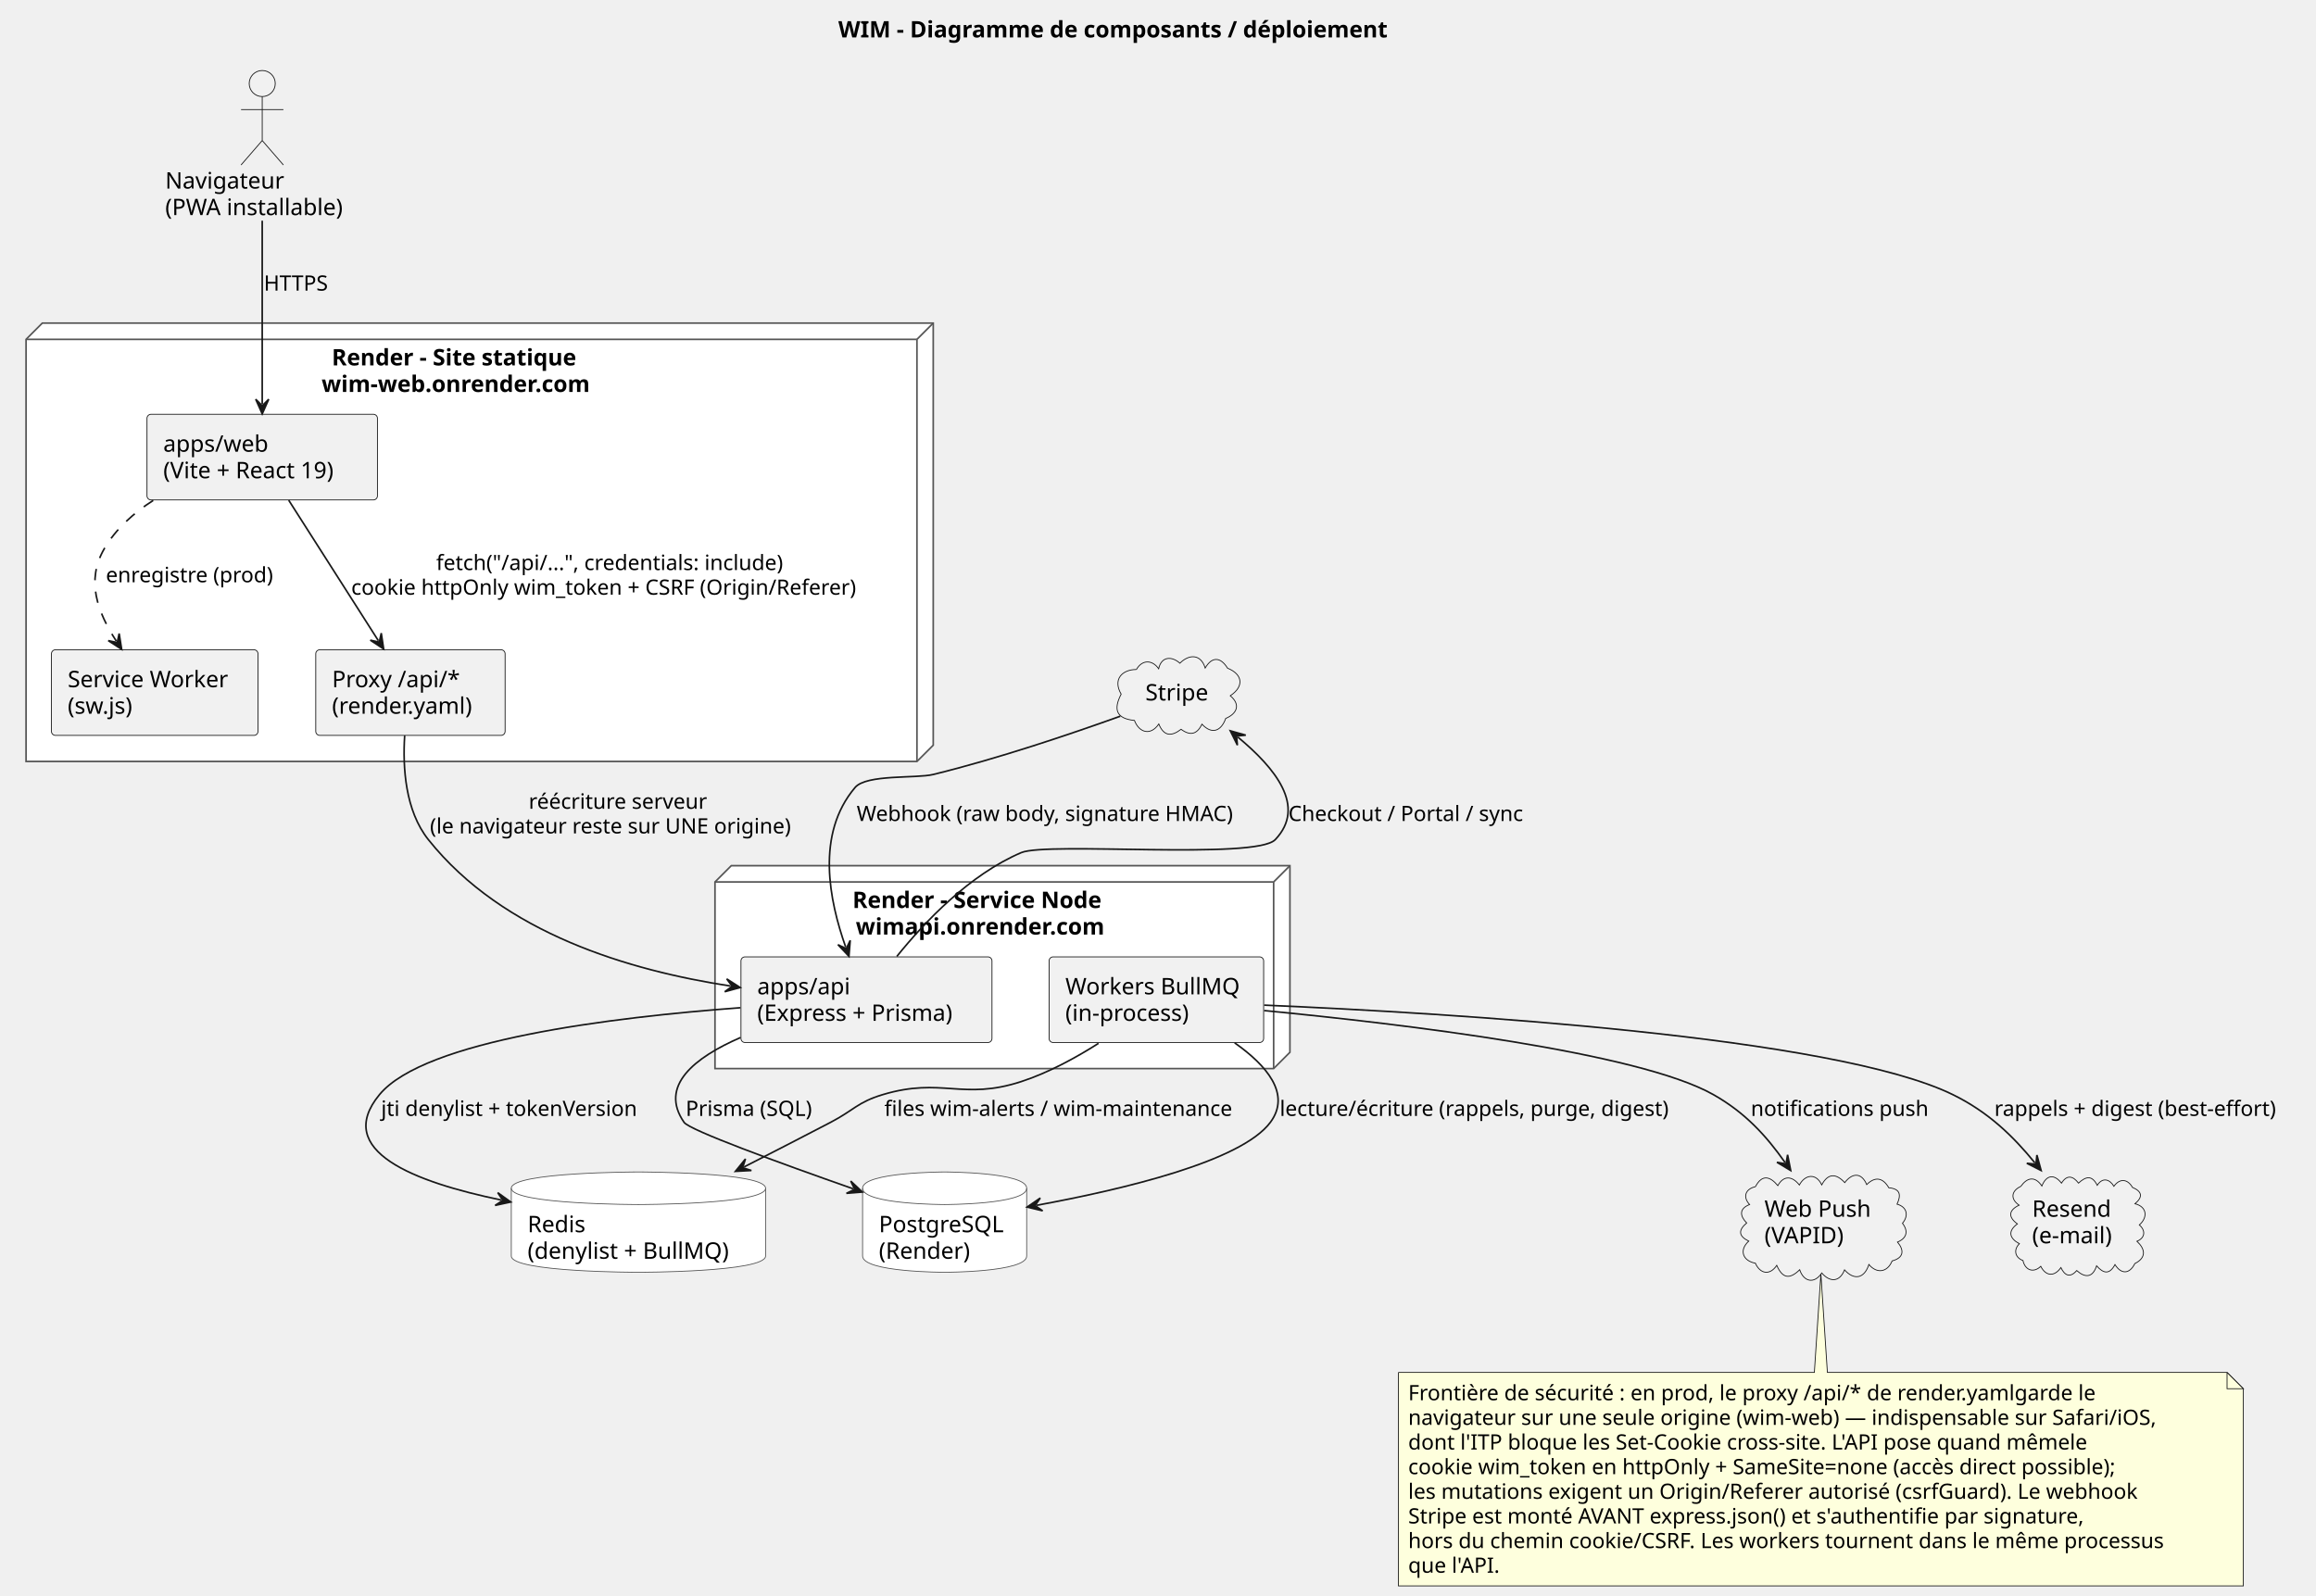
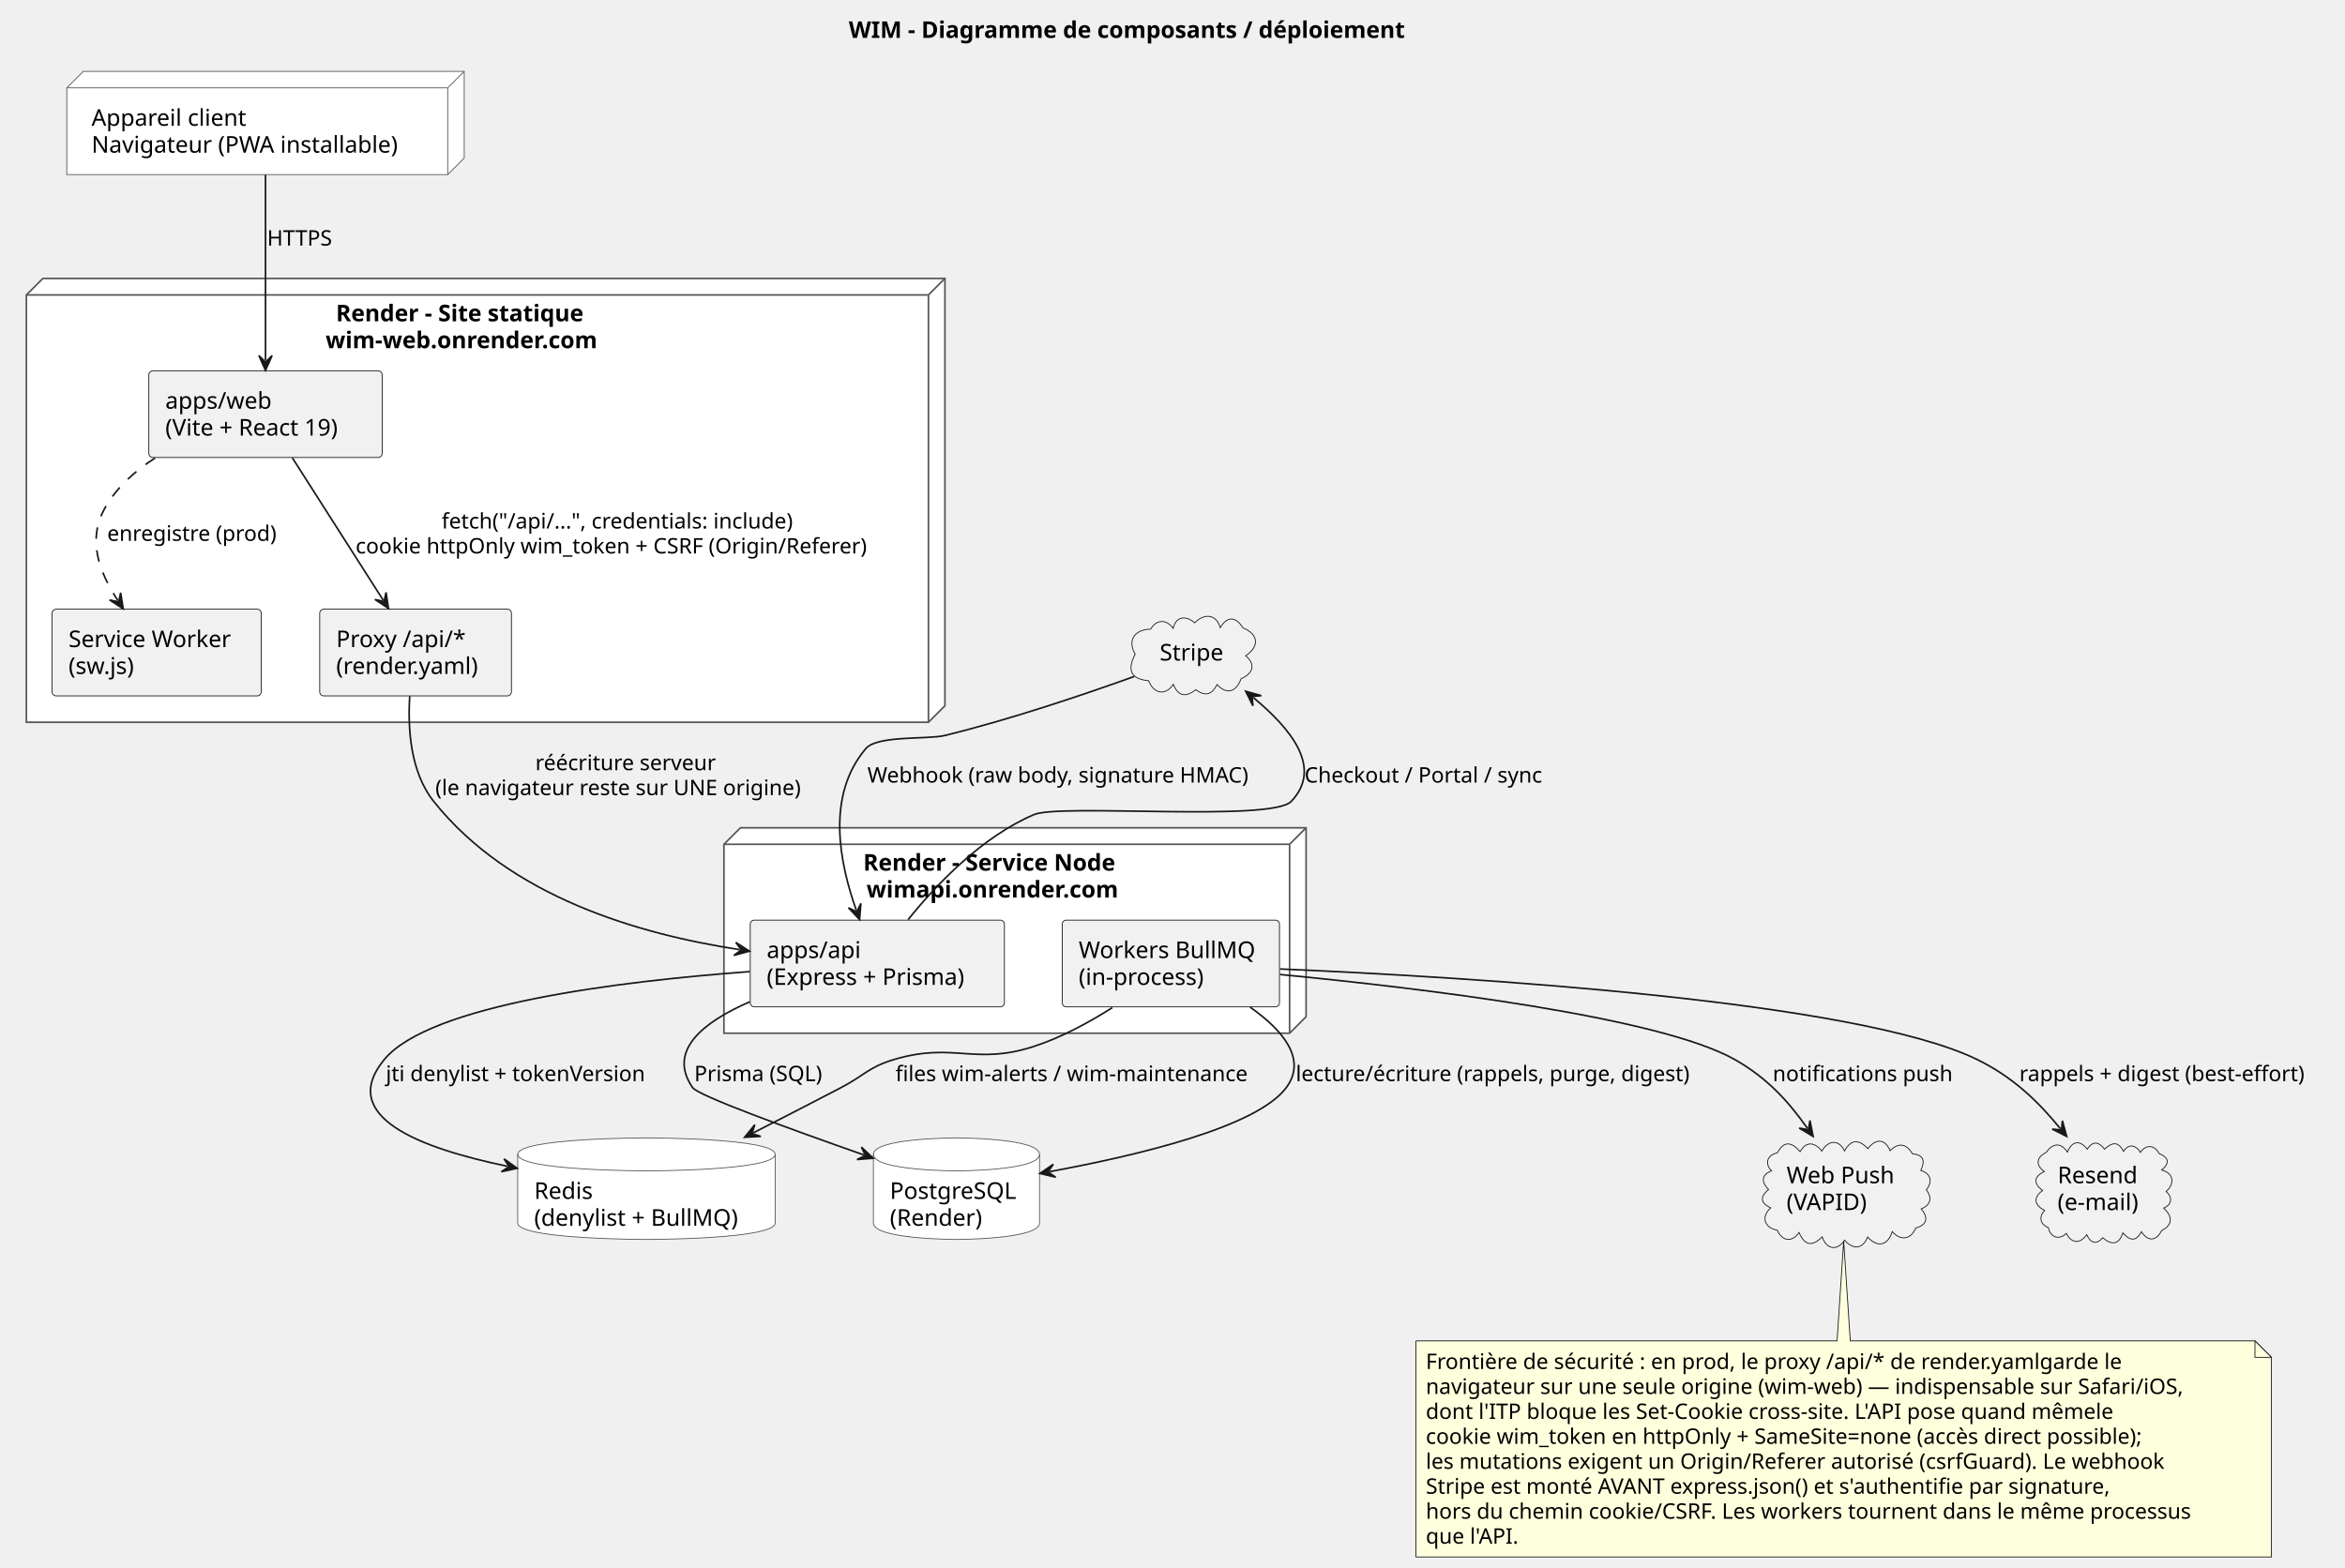
- <svg xmlns="http://www.w3.org/2000/svg" contentStyleType="text/css" data-diagram-type="DESCRIPTION" height="980px" preserveAspectRatio="none" style="width:1422px;height:980px;background:#FFFFFF;" version="1.1" viewBox="0 0 1422 980" width="1422px" zoomAndPan="magnify">
+ <svg xmlns="http://www.w3.org/2000/svg" contentStyleType="text/css" data-diagram-type="DESCRIPTION" height="951px" preserveAspectRatio="none" style="width:1422px;height:951px;background:#FFFFFF;" version="1.1" viewBox="0 0 1422 951" width="1422px" zoomAndPan="magnify">
  <defs />
  <g>
    <g class="title" data-source-line="1">
      <text fill="#000000" font-family="sans-serif" font-size="14" font-weight="bold" lengthAdjust="spacing" textLength="379.087" x="514.703" y="22.995">WIM - Diagramme de composants / déploiement</text>
    </g>
    <g class="cluster" data-entity="WebHost" data-source-line="15" data-uid="ent0003" id="cluster_WebHost">
-       <polygon fill="#FFFFFF" points="16,208.387,26,198.387,573,198.387,573,457.577,563,467.577,16,467.577,16,208.387" style="stroke:#555555;stroke-width:1;" />
-       <line style="stroke:#555555;stroke-width:1;" x1="563" x2="573" y1="208.387" y2="198.387" />
-       <line style="stroke:#555555;stroke-width:1;" x1="16" x2="563" y1="208.387" y2="208.387" />
-       <line style="stroke:#555555;stroke-width:1;" x1="563" x2="563" y1="208.387" y2="467.577" />
-       <text fill="#000000" font-family="sans-serif" font-size="14" font-weight="bold" lengthAdjust="spacing" textLength="173.612" x="203.694" y="224.382">Render - Site statique</text>
-       <text fill="#000000" font-family="sans-serif" font-size="14" font-weight="bold" lengthAdjust="spacing" textLength="186.095" x="197.453" y="240.679">wim-web.onrender.com</text>
+       <polygon fill="#FFFFFF" points="16,178.887,26,168.887,573,168.887,573,428.077,563,438.077,16,438.077,16,178.887" style="stroke:#555555;stroke-width:1;" />
+       <line style="stroke:#555555;stroke-width:1;" x1="563" x2="573" y1="178.887" y2="168.887" />
+       <line style="stroke:#555555;stroke-width:1;" x1="16" x2="563" y1="178.887" y2="178.887" />
+       <line style="stroke:#555555;stroke-width:1;" x1="563" x2="563" y1="178.887" y2="438.077" />
+       <text fill="#000000" font-family="sans-serif" font-size="14" font-weight="bold" lengthAdjust="spacing" textLength="173.612" x="203.694" y="194.882">Render - Site statique</text>
+       <text fill="#000000" font-family="sans-serif" font-size="14" font-weight="bold" lengthAdjust="spacing" textLength="186.095" x="197.453" y="211.179">wim-web.onrender.com</text>
    </g>
    <g class="cluster" data-entity="ApiHost" data-source-line="21" data-uid="ent0007" id="cluster_ApiHost">
-       <polygon fill="#FFFFFF" points="439,541.577,449,531.577,792,531.577,792,646.167,782,656.167,439,656.167,439,541.577" style="stroke:#555555;stroke-width:1;" />
-       <line style="stroke:#555555;stroke-width:1;" x1="782" x2="792" y1="541.577" y2="531.577" />
-       <line style="stroke:#555555;stroke-width:1;" x1="439" x2="782" y1="541.577" y2="541.577" />
-       <line style="stroke:#555555;stroke-width:1;" x1="782" x2="782" y1="541.577" y2="656.167" />
-       <text fill="#000000" font-family="sans-serif" font-size="14" font-weight="bold" lengthAdjust="spacing" textLength="176.148" x="523.426" y="557.572">Render - Service Node</text>
-       <text fill="#000000" font-family="sans-serif" font-size="14" font-weight="bold" lengthAdjust="spacing" textLength="172.102" x="525.449" y="573.869">wimapi.onrender.com</text>
+       <polygon fill="#FFFFFF" points="439,512.077,449,502.077,792,502.077,792,616.667,782,626.667,439,626.667,439,512.077" style="stroke:#555555;stroke-width:1;" />
+       <line style="stroke:#555555;stroke-width:1;" x1="782" x2="792" y1="512.077" y2="502.077" />
+       <line style="stroke:#555555;stroke-width:1;" x1="439" x2="782" y1="512.077" y2="512.077" />
+       <line style="stroke:#555555;stroke-width:1;" x1="782" x2="782" y1="512.077" y2="626.667" />
+       <text fill="#000000" font-family="sans-serif" font-size="14" font-weight="bold" lengthAdjust="spacing" textLength="176.148" x="523.426" y="528.072">Render - Service Node</text>
+       <text fill="#000000" font-family="sans-serif" font-size="14" font-weight="bold" lengthAdjust="spacing" textLength="172.102" x="525.449" y="544.369">wimapi.onrender.com</text>
    </g>
    <g class="entity" data-entity="Web" data-source-line="16" data-uid="ent0004" id="entity_Web">
-       <rect fill="#F1F1F1" height="52.594" rx="2.5" ry="2.5" style="stroke:#181818;stroke-width:0.5;" width="141.495" x="90.25" y="254.387" />
-       <text fill="#000000" font-family="sans-serif" font-size="14" lengthAdjust="spacing" textLength="67.314" x="100.25" y="277.382">apps/web</text>
-       <text fill="#000000" font-family="sans-serif" font-size="14" lengthAdjust="spacing" textLength="121.495" x="100.25" y="293.679">(Vite + React 19)</text>
+       <rect fill="#F1F1F1" height="52.594" rx="2.5" ry="2.5" style="stroke:#181818;stroke-width:0.5;" width="141.495" x="90.25" y="224.887" />
+       <text fill="#000000" font-family="sans-serif" font-size="14" lengthAdjust="spacing" textLength="67.314" x="100.25" y="247.882">apps/web</text>
+       <text fill="#000000" font-family="sans-serif" font-size="14" lengthAdjust="spacing" textLength="121.495" x="100.25" y="264.179">(Vite + React 19)</text>
    </g>
    <g class="entity" data-entity="SW" data-source-line="17" data-uid="ent0005" id="entity_SW">
-       <rect fill="#F1F1F1" height="52.594" rx="2.5" ry="2.5" style="stroke:#181818;stroke-width:0.5;" width="126.832" x="31.58" y="398.987" />
-       <text fill="#000000" font-family="sans-serif" font-size="14" lengthAdjust="spacing" textLength="106.832" x="41.58" y="421.982">Service Worker</text>
-       <text fill="#000000" font-family="sans-serif" font-size="14" lengthAdjust="spacing" textLength="45.302" x="41.58" y="438.279">(sw.js)</text>
+       <rect fill="#F1F1F1" height="52.594" rx="2.5" ry="2.5" style="stroke:#181818;stroke-width:0.5;" width="126.832" x="31.58" y="369.487" />
+       <text fill="#000000" font-family="sans-serif" font-size="14" lengthAdjust="spacing" textLength="106.832" x="41.58" y="392.482">Service Worker</text>
+       <text fill="#000000" font-family="sans-serif" font-size="14" lengthAdjust="spacing" textLength="45.302" x="41.58" y="408.779">(sw.js)</text>
    </g>
    <g class="entity" data-entity="Proxy" data-source-line="18" data-uid="ent0006" id="entity_Proxy">
-       <rect fill="#F1F1F1" height="52.594" rx="2.5" ry="2.5" style="stroke:#181818;stroke-width:0.5;" width="116.264" x="193.87" y="398.987" />
-       <text fill="#000000" font-family="sans-serif" font-size="14" lengthAdjust="spacing" textLength="81.573" x="203.87" y="421.982">Proxy /api/*</text>
-       <text fill="#000000" font-family="sans-serif" font-size="14" lengthAdjust="spacing" textLength="96.264" x="203.87" y="438.279">(render.yaml)</text>
+       <rect fill="#F1F1F1" height="52.594" rx="2.5" ry="2.5" style="stroke:#181818;stroke-width:0.5;" width="116.264" x="193.87" y="369.487" />
+       <text fill="#000000" font-family="sans-serif" font-size="14" lengthAdjust="spacing" textLength="81.573" x="203.87" y="392.482">Proxy /api/*</text>
+       <text fill="#000000" font-family="sans-serif" font-size="14" lengthAdjust="spacing" textLength="96.264" x="203.87" y="408.779">(render.yaml)</text>
    </g>
    <g class="entity" data-entity="Api" data-source-line="22" data-uid="ent0008" id="entity_Api">
-       <rect fill="#F1F1F1" height="52.594" rx="2.5" ry="2.5" style="stroke:#181818;stroke-width:0.5;" width="154.128" x="454.94" y="587.577" />
-       <text fill="#000000" font-family="sans-serif" font-size="14" lengthAdjust="spacing" textLength="59.719" x="464.94" y="610.572">apps/api</text>
-       <text fill="#000000" font-family="sans-serif" font-size="14" lengthAdjust="spacing" textLength="134.128" x="464.94" y="626.869">(Express + Prisma)</text>
+       <rect fill="#F1F1F1" height="52.594" rx="2.5" ry="2.5" style="stroke:#181818;stroke-width:0.5;" width="154.128" x="454.94" y="558.077" />
+       <text fill="#000000" font-family="sans-serif" font-size="14" lengthAdjust="spacing" textLength="59.719" x="464.94" y="581.072">apps/api</text>
+       <text fill="#000000" font-family="sans-serif" font-size="14" lengthAdjust="spacing" textLength="134.128" x="464.94" y="597.369">(Express + Prisma)</text>
    </g>
    <g class="entity" data-entity="Workers" data-source-line="23" data-uid="ent0009" id="entity_Workers">
-       <rect fill="#F1F1F1" height="52.594" rx="2.5" ry="2.5" style="stroke:#181818;stroke-width:0.5;" width="131.74" x="644.13" y="587.577" />
-       <text fill="#000000" font-family="sans-serif" font-size="14" lengthAdjust="spacing" textLength="111.74" x="654.13" y="610.572">Workers BullMQ</text>
-       <text fill="#000000" font-family="sans-serif" font-size="14" lengthAdjust="spacing" textLength="82.845" x="654.13" y="626.869">(in-process)</text>
+       <rect fill="#F1F1F1" height="52.594" rx="2.5" ry="2.5" style="stroke:#181818;stroke-width:0.5;" width="131.74" x="644.13" y="558.077" />
+       <text fill="#000000" font-family="sans-serif" font-size="14" lengthAdjust="spacing" textLength="111.74" x="654.13" y="581.072">Workers BullMQ</text>
+       <text fill="#000000" font-family="sans-serif" font-size="14" lengthAdjust="spacing" textLength="82.845" x="654.13" y="597.369">(in-process)</text>
    </g>
    <g class="entity" data-entity="Browser" data-source-line="13" data-uid="ent0002" id="entity_Browser">
-       <ellipse cx="161.005" cy="51.297" fill="#F1F1F1" rx="8" ry="8" style="stroke:#181818;stroke-width:0.5;" />
-       <path d="M161.005,59.297 L161.005,86.297 M148.005,67.297 L174.005,67.297 M161.005,86.297 L148.005,101.297 M161.005,86.297 L174.005,101.297" fill="none" style="stroke:#181818;stroke-width:0.5;" />
-       <text fill="#000000" font-family="sans-serif" font-size="14" lengthAdjust="spacing" textLength="77.424" x="101.45" y="115.792">Navigateur</text>
-       <text fill="#000000" font-family="sans-serif" font-size="14" lengthAdjust="spacing" textLength="119.109" x="101.45" y="132.089">(PWA installable)</text>
+       <polygon fill="#FFFFFF" points="40.51,53.297,50.51,43.297,281.493,43.297,281.493,95.891,271.493,105.891,40.51,105.891,40.51,53.297" style="stroke:#555555;stroke-width:0.5;" />
+       <line style="stroke:#555555;stroke-width:0.5;" x1="271.493" x2="281.493" y1="53.297" y2="43.297" />
+       <line style="stroke:#555555;stroke-width:0.5;" x1="40.51" x2="271.493" y1="53.297" y2="53.297" />
+       <line style="stroke:#555555;stroke-width:0.5;" x1="271.493" x2="271.493" y1="53.297" y2="105.891" />
+       <text fill="#000000" font-family="sans-serif" font-size="14" lengthAdjust="spacing" textLength="100.981" x="55.51" y="76.292">Appareil client</text>
+       <text fill="#000000" font-family="sans-serif" font-size="14" lengthAdjust="spacing" textLength="200.983" x="55.51" y="92.589">Navigateur (PWA installable)</text>
    </g>
    <g class="entity" data-entity="PG" data-source-line="26" data-uid="ent0010" id="entity_PG">
-       <path d="M529.62,729.667 C529.62,719.667 579.996,719.667 579.996,719.667 C579.996,719.667 630.373,719.667 630.373,729.667 L630.373,771.261 C630.373,781.261 579.996,781.261 579.996,781.261 C579.996,781.261 529.62,781.261 529.62,771.261 L529.62,729.667" fill="#FFFFFF" style="stroke:#555555;stroke-width:0.5;" />
-       <path d="M529.62,729.667 C529.62,739.667 579.996,739.667 579.996,739.667 C579.996,739.667 630.373,739.667 630.373,729.667" fill="none" style="stroke:#555555;stroke-width:0.5;" />
-       <text fill="#000000" font-family="sans-serif" font-size="14" lengthAdjust="spacing" textLength="80.753" x="539.62" y="756.662">PostgreSQL</text>
-       <text fill="#000000" font-family="sans-serif" font-size="14" lengthAdjust="spacing" textLength="61.394" x="539.62" y="772.959">(Render)</text>
+       <path d="M529.62,700.167 C529.62,690.167 579.996,690.167 579.996,690.167 C579.996,690.167 630.373,690.167 630.373,700.167 L630.373,741.761 C630.373,751.761 579.996,751.761 579.996,751.761 C579.996,751.761 529.62,751.761 529.62,741.761 L529.62,700.167" fill="#FFFFFF" style="stroke:#555555;stroke-width:0.5;" />
+       <path d="M529.62,700.167 C529.62,710.167 579.996,710.167 579.996,710.167 C579.996,710.167 630.373,710.167 630.373,700.167" fill="none" style="stroke:#555555;stroke-width:0.5;" />
+       <text fill="#000000" font-family="sans-serif" font-size="14" lengthAdjust="spacing" textLength="80.753" x="539.62" y="727.162">PostgreSQL</text>
+       <text fill="#000000" font-family="sans-serif" font-size="14" lengthAdjust="spacing" textLength="61.394" x="539.62" y="743.459">(Render)</text>
    </g>
    <g class="entity" data-entity="Redis" data-source-line="27" data-uid="ent0011" id="entity_Redis">
-       <path d="M313.93,729.667 C313.93,719.667 391.995,719.667 391.995,719.667 C391.995,719.667 470.061,719.667 470.061,729.667 L470.061,771.261 C470.061,781.261 391.995,781.261 391.995,781.261 C391.995,781.261 313.93,781.261 313.93,771.261 L313.93,729.667" fill="#FFFFFF" style="stroke:#555555;stroke-width:0.5;" />
-       <path d="M313.93,729.667 C313.93,739.667 391.995,739.667 391.995,739.667 C391.995,739.667 470.061,739.667 470.061,729.667" fill="none" style="stroke:#555555;stroke-width:0.5;" />
-       <text fill="#000000" font-family="sans-serif" font-size="14" lengthAdjust="spacing" textLength="38.411" x="323.93" y="756.662">Redis</text>
-       <text fill="#000000" font-family="sans-serif" font-size="14" lengthAdjust="spacing" textLength="136.131" x="323.93" y="772.959">(denylist + BullMQ)</text>
+       <path d="M313.93,700.167 C313.93,690.167 391.995,690.167 391.995,690.167 C391.995,690.167 470.061,690.167 470.061,700.167 L470.061,741.761 C470.061,751.761 391.995,751.761 391.995,751.761 C391.995,751.761 313.93,751.761 313.93,741.761 L313.93,700.167" fill="#FFFFFF" style="stroke:#555555;stroke-width:0.5;" />
+       <path d="M313.93,700.167 C313.93,710.167 391.995,710.167 391.995,710.167 C391.995,710.167 470.061,710.167 470.061,700.167" fill="none" style="stroke:#555555;stroke-width:0.5;" />
+       <text fill="#000000" font-family="sans-serif" font-size="14" lengthAdjust="spacing" textLength="38.411" x="323.93" y="727.162">Redis</text>
+       <text fill="#000000" font-family="sans-serif" font-size="14" lengthAdjust="spacing" textLength="136.131" x="323.93" y="743.459">(denylist + BullMQ)</text>
    </g>
    <g class="entity" data-entity="Stripe" data-source-line="29" data-uid="ent0012" id="entity_Stripe">
-       <path d="M697.746,411.112 C701.268,404.953 707.479,405.042 711.402,410.647 C713.122,402.879 719.556,402.844 724.444,407.255 C729.899,401.725 737.247,401.335 739.98,410.194 C744.29,402.856 749.505,403.501 753.705,410.3 C763.22,414.141 763.877,421.614 755.377,427.233 C761.988,432.778 759.378,438.31 752.58,441.161 C749.822,448.866 744.202,451.331 737.981,444.684 C734.96,451.002 730.762,451.99 725.169,447.828 C719.194,452.422 714.572,452.13 711.491,444.57 C706.462,452.007 699.399,449.943 696.542,442.402 C685.208,441.262 683.539,435.545 688.389,426.24 C683.183,417.404 688.712,411.142 697.746,411.112" fill="#F1F1F1" style="stroke:#181818;stroke-width:0.5;" />
-       <text fill="#000000" font-family="sans-serif" font-size="14" lengthAdjust="spacing" textLength="41.522" x="703.24" y="430.122">Stripe</text>
+       <path d="M697.746,381.612 C701.268,375.453 707.479,375.542 711.402,381.147 C713.122,373.379 719.556,373.344 724.444,377.755 C729.899,372.225 737.247,371.835 739.98,380.694 C744.29,373.356 749.505,374.001 753.705,380.8 C763.22,384.641 763.877,392.114 755.377,397.733 C761.988,403.278 759.378,408.81 752.58,411.661 C749.822,419.366 744.202,421.831 737.981,415.184 C734.96,421.502 730.762,422.49 725.169,418.328 C719.194,422.922 714.572,422.63 711.491,415.07 C706.462,422.507 699.399,420.443 696.542,412.902 C685.208,411.762 683.539,406.045 688.389,396.74 C683.183,387.904 688.712,381.642 697.746,381.612" fill="#F1F1F1" style="stroke:#181818;stroke-width:0.5;" />
+       <text fill="#000000" font-family="sans-serif" font-size="14" lengthAdjust="spacing" textLength="41.522" x="703.24" y="400.622">Stripe</text>
    </g>
    <g class="entity" data-entity="Resend" data-source-line="30" data-uid="ent0013" id="entity_Resend">
-       <path d="M1240.746,728.517 C1244.683,722.954 1249.536,722.036 1253.689,728.28 C1256.419,721.489 1261.166,720.678 1265.735,726.527 C1269.082,721.172 1272.816,722.072 1276.18,726.51 C1280.641,722.369 1284.463,721.426 1287.683,727.862 C1290.897,722.812 1295.246,724.002 1297.918,728.446 C1301.519,723.428 1306.32,723.881 1309.31,729.124 C1315.24,731.647 1315.84,734.97 1310.862,739.177 C1318.418,741.076 1318.734,747.666 1313.529,752.182 C1317.489,755.563 1317.165,760.174 1312.054,762.222 C1317.211,767.014 1317.996,772.286 1310.765,775.91 C1307.549,782.436 1302.442,782.659 1298.578,776.536 C1295.137,782.9 1291.476,782.021 1287.286,777.299 C1284.913,784.615 1280.3,784.832 1275.085,780.203 C1270.973,784.924 1267.668,783.253 1265.37,778.368 C1261.467,784.013 1256.175,783.861 1253.012,777.599 C1248.457,782.005 1243.3,779.87 1242.085,774.034 C1237.142,772.254 1236.167,767.373 1239.872,763.735 C1233.819,760.442 1232.523,756.065 1238.655,751.555 C1232.843,747.299 1233.223,743.167 1239.719,740.048 C1234.184,736.288 1234.882,731.261 1240.746,728.517" fill="#F1F1F1" style="stroke:#181818;stroke-width:0.5;" />
-       <text fill="#000000" font-family="sans-serif" font-size="14" lengthAdjust="spacing" textLength="52.008" x="1247.71" y="747.162">Resend</text>
-       <text fill="#000000" font-family="sans-serif" font-size="14" lengthAdjust="spacing" textLength="54.585" x="1247.71" y="763.459">(e-mail)</text>
+       <path d="M1240.746,699.017 C1244.683,693.454 1249.536,692.536 1253.689,698.78 C1256.419,691.989 1261.166,691.178 1265.735,697.027 C1269.082,691.672 1272.816,692.572 1276.18,697.01 C1280.641,692.869 1284.463,691.926 1287.683,698.362 C1290.897,693.312 1295.246,694.502 1297.918,698.946 C1301.519,693.928 1306.32,694.381 1309.31,699.624 C1315.24,702.147 1315.84,705.47 1310.862,709.677 C1318.418,711.576 1318.734,718.166 1313.529,722.682 C1317.489,726.063 1317.165,730.674 1312.054,732.722 C1317.211,737.514 1317.996,742.786 1310.765,746.41 C1307.549,752.936 1302.442,753.159 1298.578,747.036 C1295.137,753.4 1291.476,752.521 1287.286,747.799 C1284.913,755.115 1280.3,755.332 1275.085,750.703 C1270.973,755.424 1267.668,753.753 1265.37,748.868 C1261.467,754.513 1256.175,754.361 1253.012,748.099 C1248.457,752.505 1243.3,750.37 1242.085,744.534 C1237.142,742.754 1236.167,737.873 1239.872,734.235 C1233.819,730.942 1232.523,726.565 1238.655,722.055 C1232.843,717.799 1233.223,713.667 1239.719,710.548 C1234.184,706.788 1234.882,701.761 1240.746,699.017" fill="#F1F1F1" style="stroke:#181818;stroke-width:0.5;" />
+       <text fill="#000000" font-family="sans-serif" font-size="14" lengthAdjust="spacing" textLength="52.008" x="1247.71" y="717.662">Resend</text>
+       <text fill="#000000" font-family="sans-serif" font-size="14" lengthAdjust="spacing" textLength="54.585" x="1247.71" y="733.959">(e-mail)</text>
    </g>
    <g class="entity" data-entity="Push" data-source-line="31" data-uid="ent0014" id="entity_Push">
-       <path d="M1077.819,728.704 C1081.894,720.938 1086.825,722.328 1091.56,728.031 C1095.332,721.319 1100.675,722.365 1104.781,727.663 C1108.244,721.235 1114.982,720.1 1118.528,727.582 C1122.495,720.189 1127.421,720.577 1132.659,726.202 C1137.147,720.244 1142.87,719.697 1146.14,727.403 C1151.415,722.232 1156.082,723.168 1159.718,729.362 C1166.925,730.004 1167.305,733.893 1164.759,739.422 C1171.018,741.176 1172.01,746.518 1168.093,751.162 C1171.839,755.999 1170.788,760.366 1165.049,762.701 C1169.317,767.859 1168.889,772.387 1161.741,774.284 C1158.867,781.379 1152.332,782.27 1147.481,776.471 C1144.771,784.957 1138.598,786.492 1132.523,779.783 C1129.491,787.497 1123.417,787.401 1118.552,781.69 C1113.963,788.613 1107.472,787.166 1104.993,779.702 C1098.752,785.776 1094.454,785.073 1090.91,777.014 C1086.672,783.375 1080.697,782.283 1077.777,775.679 C1070.065,774.275 1067.581,767.682 1073.719,762.13 C1067.348,759.043 1067.202,755.386 1072.451,750.978 C1068.272,746.745 1067.64,742.211 1074.226,739.666 C1069.835,734.911 1071.751,730.031 1077.819,728.704" fill="#F1F1F1" style="stroke:#181818;stroke-width:0.5;" />
-       <text fill="#000000" font-family="sans-serif" font-size="14" lengthAdjust="spacing" textLength="69.275" x="1083.36" y="747.162">Web Push</text>
-       <text fill="#000000" font-family="sans-serif" font-size="14" lengthAdjust="spacing" textLength="53.43" x="1083.36" y="763.459">(VAPID)</text>
+       <path d="M1077.819,699.204 C1081.894,691.438 1086.825,692.828 1091.56,698.531 C1095.332,691.819 1100.675,692.865 1104.781,698.163 C1108.244,691.735 1114.982,690.6 1118.528,698.082 C1122.495,690.689 1127.421,691.077 1132.659,696.702 C1137.147,690.744 1142.87,690.197 1146.14,697.903 C1151.415,692.732 1156.082,693.668 1159.718,699.862 C1166.925,700.504 1167.305,704.393 1164.759,709.922 C1171.018,711.676 1172.01,717.018 1168.093,721.662 C1171.839,726.499 1170.788,730.866 1165.049,733.201 C1169.317,738.359 1168.889,742.887 1161.741,744.784 C1158.867,751.879 1152.332,752.77 1147.481,746.971 C1144.771,755.457 1138.598,756.992 1132.523,750.283 C1129.491,757.997 1123.417,757.901 1118.552,752.19 C1113.963,759.113 1107.472,757.666 1104.993,750.202 C1098.752,756.276 1094.454,755.573 1090.91,747.514 C1086.672,753.875 1080.697,752.783 1077.777,746.179 C1070.065,744.775 1067.581,738.182 1073.719,732.63 C1067.348,729.543 1067.202,725.886 1072.451,721.478 C1068.272,717.245 1067.64,712.711 1074.226,710.166 C1069.835,705.411 1071.751,700.531 1077.819,699.204" fill="#F1F1F1" style="stroke:#181818;stroke-width:0.5;" />
+       <text fill="#000000" font-family="sans-serif" font-size="14" lengthAdjust="spacing" textLength="69.275" x="1083.36" y="717.662">Web Push</text>
+       <text fill="#000000" font-family="sans-serif" font-size="14" lengthAdjust="spacing" textLength="53.43" x="1083.36" y="733.959">(VAPID)</text>
    </g>
    <g class="entity" data-entity="GMN27" data-source-line="49" data-uid="ent0028" id="entity_GMN27">
-       <path d="M858.61,842.767 L858.61,973.829 A0,0 0 0 0 858.61,973.829 L1377.393,973.829 A0,0 0 0 0 1377.393,973.829 L1377.393,852.767 L1367.393,842.767 L1122,842.767 L1118,782.257 L1114,842.767 L858.61,842.767 A0,0 0 0 0 858.61,842.767" fill="#FEFFDD" style="stroke:#181818;stroke-width:0.5;" />
-       <path d="M1367.393,842.767 L1367.393,852.767 L1377.393,852.767 L1367.393,842.767" fill="#FEFFDD" style="stroke:#181818;stroke-width:0.5;" />
-       <text fill="#000000" font-family="sans-serif" font-size="13" lengthAdjust="spacing" textLength="460.218" x="864.61" y="859.834">Frontière de sécurité : en prod, le proxy /api/* de render.yaml
+       <path d="M858.61,813.267 L858.61,944.329 A0,0 0 0 0 858.61,944.329 L1377.393,944.329 A0,0 0 0 0 1377.393,944.329 L1377.393,823.267 L1367.393,813.267 L1122,813.267 L1118,752.757 L1114,813.267 L858.61,813.267 A0,0 0 0 0 858.61,813.267" fill="#FEFFDD" style="stroke:#181818;stroke-width:0.5;" />
+       <path d="M1367.393,813.267 L1367.393,823.267 L1377.393,823.267 L1367.393,813.267" fill="#FEFFDD" style="stroke:#181818;stroke-width:0.5;" />
+       <text fill="#000000" font-family="sans-serif" font-size="13" lengthAdjust="spacing" textLength="460.218" x="864.61" y="830.334">Frontière de sécurité : en prod, le proxy /api/* de render.yaml
garde le</text>
-       <text fill="#000000" font-family="sans-serif" font-size="13" lengthAdjust="spacing" textLength="491.95" x="864.61" y="874.967">navigateur sur une seule origine (wim-web) — indispensable sur Safari/iOS,</text>
-       <text fill="#000000" font-family="sans-serif" font-size="13" lengthAdjust="spacing" textLength="453.051" x="864.61" y="890.099">dont l'ITP bloque les Set-Cookie cross-site. L'API pose quand même
+       <text fill="#000000" font-family="sans-serif" font-size="13" lengthAdjust="spacing" textLength="491.95" x="864.61" y="845.467">navigateur sur une seule origine (wim-web) — indispensable sur Safari/iOS,</text>
+       <text fill="#000000" font-family="sans-serif" font-size="13" lengthAdjust="spacing" textLength="453.051" x="864.61" y="860.599">dont l'ITP bloque les Set-Cookie cross-site. L'API pose quand même
le</text>
-       <text fill="#000000" font-family="sans-serif" font-size="13" lengthAdjust="spacing" textLength="480.594" x="864.61" y="905.232">cookie wim_token en httpOnly + SameSite=none (accès direct possible)
+       <text fill="#000000" font-family="sans-serif" font-size="13" lengthAdjust="spacing" textLength="480.594" x="864.61" y="875.732">cookie wim_token en httpOnly + SameSite=none (accès direct possible)
;</text>
-       <text fill="#000000" font-family="sans-serif" font-size="13" lengthAdjust="spacing" textLength="479.191" x="864.61" y="920.365">les mutations exigent un Origin/Referer autorisé (csrfGuard). Le webhook</text>
-       <text fill="#000000" font-family="sans-serif" font-size="13" lengthAdjust="spacing" textLength="450.798" x="864.61" y="935.498">Stripe est monté AVANT express.json() et s'authentifie par signature,</text>
-       <text fill="#000000" font-family="sans-serif" font-size="13" lengthAdjust="spacing" textLength="497.783" x="864.61" y="950.631">hors du chemin cookie/CSRF. Les workers tournent dans le même processus</text>
-       <text fill="#000000" font-family="sans-serif" font-size="13" lengthAdjust="spacing" textLength="60.506" x="864.61" y="965.764">que l'API.</text>
+       <text fill="#000000" font-family="sans-serif" font-size="13" lengthAdjust="spacing" textLength="479.191" x="864.61" y="890.865">les mutations exigent un Origin/Referer autorisé (csrfGuard). Le webhook</text>
+       <text fill="#000000" font-family="sans-serif" font-size="13" lengthAdjust="spacing" textLength="450.798" x="864.61" y="905.998">Stripe est monté AVANT express.json() et s'authentifie par signature,</text>
+       <text fill="#000000" font-family="sans-serif" font-size="13" lengthAdjust="spacing" textLength="497.783" x="864.61" y="921.131">hors du chemin cookie/CSRF. Les workers tournent dans le même processus</text>
+       <text fill="#000000" font-family="sans-serif" font-size="13" lengthAdjust="spacing" textLength="60.506" x="864.61" y="936.264">que l'API.</text>
    </g>
    <g class="link" data-entity-1="Browser" data-entity-2="Web" data-source-line="33" data-uid="lnk15" id="link_Browser_Web">
-       <path d="M161,135.507 C161,172.647 161,217.807 161,248.147" fill="none" id="Browser-to-Web" style="stroke:#181818;stroke-width:1;" />
-       <polygon fill="#181818" points="161,254.147,165,245.147,161,249.147,157,245.147,161,254.147" style="stroke:#181818;stroke-width:1;" />
-       <text fill="#000000" font-family="sans-serif" font-size="13" lengthAdjust="spacing" textLength="41.748" x="162" y="178.454">HTTPS</text>
+       <path d="M161,106.007 C161,139.617 161,187.147 161,218.657" fill="none" id="Browser-to-Web" style="stroke:#181818;stroke-width:1;" />
+       <polygon fill="#181818" points="161,224.657,165,215.657,161,219.657,157,215.657,161,224.657" style="stroke:#181818;stroke-width:1;" />
+       <text fill="#000000" font-family="sans-serif" font-size="13" lengthAdjust="spacing" textLength="41.748" x="162" y="148.954">HTTPS</text>
    </g>
    <g class="link" data-entity-1="Web" data-entity-2="SW" data-source-line="34" data-uid="lnk16" id="link_Web_SW">
-       <path d="M94.06,307.297 C82.05,314.997 71.11,324.747 64,336.987 C52.69,356.447 59.753,375.704 71.443,393.714" fill="none" id="Web-to-SW" style="stroke:#181818;stroke-width:1;stroke-dasharray:7,7;" />
-       <polygon fill="#181818" points="74.71,398.747,73.165,389.02,71.988,394.553,66.455,393.375,74.71,398.747" style="stroke:#181818;stroke-width:1;" />
-       <text fill="#000000" font-family="sans-serif" font-size="13" lengthAdjust="spacing" textLength="110.735" x="65" y="357.554">enregistre (prod)</text>
+       <path d="M94.06,277.797 C82.05,285.497 71.11,295.247 64,307.487 C52.69,326.947 59.753,346.204 71.443,364.214" fill="none" id="Web-to-SW" style="stroke:#181818;stroke-width:1;stroke-dasharray:7,7;" />
+       <polygon fill="#181818" points="74.71,369.247,73.165,359.52,71.988,365.053,66.455,363.875,74.71,369.247" style="stroke:#181818;stroke-width:1;" />
+       <text fill="#000000" font-family="sans-serif" font-size="13" lengthAdjust="spacing" textLength="110.735" x="65" y="328.054">enregistre (prod)</text>
    </g>
    <g class="link" data-entity-1="Web" data-entity-2="Proxy" data-source-line="35" data-uid="lnk17" id="link_Web_Proxy">
-       <path d="M177.27,307.177 C193.73,332.977 215.811,367.58 232.341,393.47" fill="none" id="Web-to-Proxy" style="stroke:#181818;stroke-width:1;" />
-       <polygon fill="#181818" points="235.57,398.527,234.098,388.789,232.879,394.313,227.355,393.094,235.57,398.527" style="stroke:#181818;stroke-width:1;" />
-       <text fill="#000000" font-family="sans-serif" font-size="13" lengthAdjust="spacing" textLength="232.064" x="267.809" y="350.054">fetch("/api/...", credentials: include)</text>
-       <text fill="#000000" font-family="sans-serif" font-size="13" lengthAdjust="spacing" textLength="336.381" x="215.65" y="365.187">cookie httpOnly wim_token + CSRF (Origin/Referer)</text>
+       <path d="M177.27,277.677 C193.73,303.477 215.811,338.08 232.341,363.97" fill="none" id="Web-to-Proxy" style="stroke:#181818;stroke-width:1;" />
+       <polygon fill="#181818" points="235.57,369.027,234.098,359.289,232.879,364.813,227.355,363.594,235.57,369.027" style="stroke:#181818;stroke-width:1;" />
+       <text fill="#000000" font-family="sans-serif" font-size="13" lengthAdjust="spacing" textLength="232.064" x="267.809" y="320.554">fetch("/api/...", credentials: include)</text>
+       <text fill="#000000" font-family="sans-serif" font-size="13" lengthAdjust="spacing" textLength="336.381" x="215.65" y="335.687">cookie httpOnly wim_token + CSRF (Origin/Referer)</text>
    </g>
    <g class="link" data-entity-1="Proxy" data-entity-2="Api" data-source-line="36" data-uid="lnk18" id="link_Proxy_Api">
-       <path d="M248.47,451.697 C247.2,471.207 248.78,497.747 263,515.577 C309.13,573.437 386.76,595.984 448.55,605.494" fill="none" id="Proxy-to-Api" style="stroke:#181818;stroke-width:1;" />
-       <polygon fill="#181818" points="454.48,606.407,446.193,601.084,449.538,605.646,444.976,608.991,454.48,606.407" style="stroke:#181818;stroke-width:1;" />
-       <text fill="#000000" font-family="sans-serif" font-size="13" lengthAdjust="spacing" textLength="117.647" x="324.604" y="496.644">réécriture serveur</text>
-       <text fill="#000000" font-family="sans-serif" font-size="13" lengthAdjust="spacing" textLength="238.856" x="264" y="511.777">(le navigateur reste sur UNE origine)</text>
+       <path d="M248.47,422.197 C247.2,441.707 248.78,468.247 263,486.077 C309.13,543.937 386.76,566.484 448.55,575.994" fill="none" id="Proxy-to-Api" style="stroke:#181818;stroke-width:1;" />
+       <polygon fill="#181818" points="454.48,576.907,446.193,571.584,449.538,576.146,444.976,579.491,454.48,576.907" style="stroke:#181818;stroke-width:1;" />
+       <text fill="#000000" font-family="sans-serif" font-size="13" lengthAdjust="spacing" textLength="117.647" x="324.604" y="467.144">réécriture serveur</text>
+       <text fill="#000000" font-family="sans-serif" font-size="13" lengthAdjust="spacing" textLength="238.856" x="264" y="482.277">(le navigateur reste sur UNE origine)</text>
    </g>
    <g class="link" data-entity-1="Api" data-entity-2="PG" data-source-line="38" data-uid="lnk19" id="link_Api_PG">
-       <path d="M454.7,637.097 C426.34,649.417 404.53,666.817 420,689.167 C423.35,694.007 478.219,713.978 523.849,730.008" fill="none" id="Api-to-PG" style="stroke:#181818;stroke-width:1;" />
-       <polygon fill="#181818" points="529.51,731.997,522.345,725.24,524.793,730.34,519.693,732.788,529.51,731.997" style="stroke:#181818;stroke-width:1;" />
-       <text fill="#000000" font-family="sans-serif" font-size="13" lengthAdjust="spacing" textLength="84.202" x="421" y="685.234">Prisma (SQL)</text>
+       <path d="M454.7,607.597 C426.34,619.917 404.53,637.317 420,659.667 C423.35,664.507 478.219,684.478 523.849,700.508" fill="none" id="Api-to-PG" style="stroke:#181818;stroke-width:1;" />
+       <polygon fill="#181818" points="529.51,702.497,522.345,695.74,524.793,700.84,519.693,703.288,529.51,702.497" style="stroke:#181818;stroke-width:1;" />
+       <text fill="#000000" font-family="sans-serif" font-size="13" lengthAdjust="spacing" textLength="84.202" x="421" y="655.734">Prisma (SQL)</text>
    </g>
    <g class="link" data-entity-1="Api" data-entity-2="Redis" data-source-line="39" data-uid="lnk20" id="link_Api_Redis">
-       <path d="M454.61,618.807 C375.56,624.647 260.61,638.767 233,672.167 C204.4,706.767 254.495,725.849 307.745,736.889" fill="none" id="Api-to-Redis" style="stroke:#181818;stroke-width:1;" />
-       <polygon fill="#181818" points="313.62,738.107,305.619,732.363,308.724,737.092,303.995,740.197,313.62,738.107" style="stroke:#181818;stroke-width:1;" />
-       <text fill="#000000" font-family="sans-serif" font-size="13" lengthAdjust="spacing" textLength="172.517" x="234" y="685.234">jti denylist + tokenVersion</text>
+       <path d="M454.61,589.307 C375.56,595.147 260.61,609.267 233,642.667 C204.4,677.267 254.495,696.349 307.745,707.389" fill="none" id="Api-to-Redis" style="stroke:#181818;stroke-width:1;" />
+       <polygon fill="#181818" points="313.62,708.607,305.619,702.863,308.724,707.592,303.995,710.697,313.62,708.607" style="stroke:#181818;stroke-width:1;" />
+       <text fill="#000000" font-family="sans-serif" font-size="13" lengthAdjust="spacing" textLength="172.517" x="234" y="655.734">jti denylist + tokenVersion</text>
    </g>
    <g class="link" data-entity-1="Workers" data-entity-2="Redis" data-source-line="40" data-uid="lnk21" id="link_Workers_Redis">
-       <path d="M674.49,640.667 C660.38,649.627 643.57,658.777 627,664.167 C590.92,675.927 578.35,661.277 542,672.167 C526.57,676.797 524.28,681.727 510,689.167 C491.03,699.057 475.614,706.989 456.864,716.559" fill="none" id="Workers-to-Redis" style="stroke:#181818;stroke-width:1;" />
-       <polygon fill="#181818" points="451.52,719.287,461.355,718.758,455.974,717.014,457.718,711.633,451.52,719.287" style="stroke:#181818;stroke-width:1;" />
-       <text fill="#000000" font-family="sans-serif" font-size="13" lengthAdjust="spacing" textLength="228.503" x="543" y="685.234">files wim-alerts / wim-maintenance</text>
+       <path d="M674.49,611.167 C660.38,620.127 643.57,629.277 627,634.667 C590.92,646.427 578.35,631.777 542,642.667 C526.57,647.297 524.28,652.227 510,659.667 C491.03,669.557 475.614,677.489 456.864,687.059" fill="none" id="Workers-to-Redis" style="stroke:#181818;stroke-width:1;" />
+       <polygon fill="#181818" points="451.52,689.787,461.355,689.258,455.974,687.514,457.718,682.133,451.52,689.787" style="stroke:#181818;stroke-width:1;" />
+       <text fill="#000000" font-family="sans-serif" font-size="13" lengthAdjust="spacing" textLength="228.503" x="543" y="655.734">files wim-alerts / wim-maintenance</text>
    </g>
    <g class="link" data-entity-1="Workers" data-entity-2="PG" data-source-line="41" data-uid="lnk22" id="link_Workers_PG">
-       <path d="M758.06,640.367 C777.6,654.127 792.89,671.817 780,689.167 C762.1,713.257 689.66,730.318 636.5,740.128" fill="none" id="Workers-to-PG" style="stroke:#181818;stroke-width:1;" />
-       <polygon fill="#181818" points="630.6,741.217,640.177,743.517,635.517,740.309,638.725,735.65,630.6,741.217" style="stroke:#181818;stroke-width:1;" />
-       <text fill="#000000" font-family="sans-serif" font-size="13" lengthAdjust="spacing" textLength="257.67" x="785.76" y="685.234">lecture/écriture (rappels, purge, digest)</text>
+       <path d="M758.06,610.867 C777.6,624.627 792.89,642.317 780,659.667 C762.1,683.757 689.66,700.818 636.5,710.628" fill="none" id="Workers-to-PG" style="stroke:#181818;stroke-width:1;" />
+       <polygon fill="#181818" points="630.6,711.717,640.177,714.017,635.517,710.809,638.725,706.15,630.6,711.717" style="stroke:#181818;stroke-width:1;" />
+       <text fill="#000000" font-family="sans-serif" font-size="13" lengthAdjust="spacing" textLength="257.67" x="785.76" y="655.734">lecture/écriture (rappels, purge, digest)</text>
    </g>
    <g class="link" data-entity-1="Api" data-entity-2="Stripe" data-source-line="43" data-uid="lnk23" id="link_Api_Stripe">
-       <path d="M550.63,587.317 C567.79,566.017 595.35,537.067 627,523.577 C642.97,516.777 771.05,528.157 783,515.577 C802.33,495.237 782.944,471.662 760.004,452.592" fill="none" id="Api-to-Stripe" style="stroke:#181818;stroke-width:1;" />
-       <polygon fill="#181818" points="755.39,448.757,759.754,457.586,759.235,451.953,764.868,451.434,755.39,448.757" style="stroke:#181818;stroke-width:1;" />
-       <text fill="#000000" font-family="sans-serif" font-size="13" lengthAdjust="spacing" textLength="154.235" x="791.05" y="504.144">Checkout / Portal / sync</text>
+       <path d="M550.63,557.817 C567.79,536.517 595.35,507.567 627,494.077 C642.97,487.277 771.05,498.657 783,486.077 C802.33,465.737 782.944,442.162 760.004,423.092" fill="none" id="Api-to-Stripe" style="stroke:#181818;stroke-width:1;" />
+       <polygon fill="#181818" points="755.39,419.257,759.754,428.086,759.235,422.453,764.868,421.934,755.39,419.257" style="stroke:#181818;stroke-width:1;" />
+       <text fill="#000000" font-family="sans-serif" font-size="13" lengthAdjust="spacing" textLength="154.235" x="791.05" y="474.644">Checkout / Portal / sync</text>
    </g>
    <g class="link" data-entity-1="Stripe" data-entity-2="Api" data-source-line="44" data-uid="lnk24" id="link_Stripe_Api">
-       <path d="M687.83,439.787 C657.51,450.697 612.91,465.797 573,475.577 C562.5,478.147 531.99,475.327 525,483.577 C500.73,512.227 509.113,552.859 519.253,581.589" fill="none" id="Stripe-to-Api" style="stroke:#181818;stroke-width:1;" />
-       <polygon fill="#181818" points="521.25,587.247,522.027,577.429,519.586,582.532,514.483,580.091,521.25,587.247" style="stroke:#181818;stroke-width:1;" />
-       <text fill="#000000" font-family="sans-serif" font-size="13" lengthAdjust="spacing" textLength="248.162" x="526" y="504.144">Webhook (raw body, signature HMAC)</text>
+       <path d="M687.83,410.287 C657.51,421.197 612.91,436.297 573,446.077 C562.5,448.647 531.99,445.827 525,454.077 C500.73,482.727 509.113,523.359 519.253,552.089" fill="none" id="Stripe-to-Api" style="stroke:#181818;stroke-width:1;" />
+       <polygon fill="#181818" points="521.25,557.747,522.027,547.929,519.586,553.032,514.483,550.591,521.25,557.747" style="stroke:#181818;stroke-width:1;" />
+       <text fill="#000000" font-family="sans-serif" font-size="13" lengthAdjust="spacing" textLength="248.162" x="526" y="474.644">Webhook (raw body, signature HMAC)</text>
    </g>
    <g class="link" data-entity-1="Workers" data-entity-2="Resend" data-source-line="45" data-uid="lnk25" id="link_Workers_Resend">
-       <path d="M776.21,617.217 C892.03,622.197 1126.07,636.467 1199,672.167 C1220.64,682.767 1235.85,697.435 1249.44,714.115" fill="none" id="Workers-to-Resend" style="stroke:#181818;stroke-width:1;" />
-       <polygon fill="#181818" points="1253.23,718.767,1250.646,709.263,1250.072,714.891,1244.444,714.316,1253.23,718.767" style="stroke:#181818;stroke-width:1;" />
-       <text fill="#000000" font-family="sans-serif" font-size="13" lengthAdjust="spacing" textLength="189.973" x="1224.52" y="685.234">rappels + digest (best-effort)</text>
+       <path d="M776.21,587.717 C892.03,592.697 1126.07,606.967 1199,642.667 C1220.64,653.267 1235.85,667.935 1249.44,684.615" fill="none" id="Workers-to-Resend" style="stroke:#181818;stroke-width:1;" />
+       <polygon fill="#181818" points="1253.23,689.267,1250.646,679.763,1250.072,685.391,1244.444,684.816,1253.23,689.267" style="stroke:#181818;stroke-width:1;" />
+       <text fill="#000000" font-family="sans-serif" font-size="13" lengthAdjust="spacing" textLength="189.973" x="1224.52" y="655.734">rappels + digest (best-effort)</text>
    </g>
    <g class="link" data-entity-1="Workers" data-entity-2="Push" data-source-line="46" data-uid="lnk26" id="link_Workers_Push">
-       <path d="M776.18,620.557 C861.95,628.827 1005.96,646.117 1052,672.167 C1071.5,683.207 1084.45,697.408 1096.02,713.868" fill="none" id="Workers-to-Push" style="stroke:#181818;stroke-width:1;" />
-       <polygon fill="#181818" points="1099.47,718.777,1097.567,709.114,1096.595,714.686,1091.022,713.714,1099.47,718.777" style="stroke:#181818;stroke-width:1;" />
-       <text fill="#000000" font-family="sans-serif" font-size="13" lengthAdjust="spacing" textLength="115.515" x="1074.96" y="685.234">notifications push</text>
+       <path d="M776.18,591.057 C861.95,599.327 1005.96,616.617 1052,642.667 C1071.5,653.707 1084.45,667.908 1096.02,684.368" fill="none" id="Workers-to-Push" style="stroke:#181818;stroke-width:1;" />
+       <polygon fill="#181818" points="1099.47,689.277,1097.567,679.614,1096.595,685.186,1091.022,684.214,1099.47,689.277" style="stroke:#181818;stroke-width:1;" />
+       <text fill="#000000" font-family="sans-serif" font-size="13" lengthAdjust="spacing" textLength="115.515" x="1074.96" y="655.734">notifications push</text>
    </g>
  </g>
</svg>
